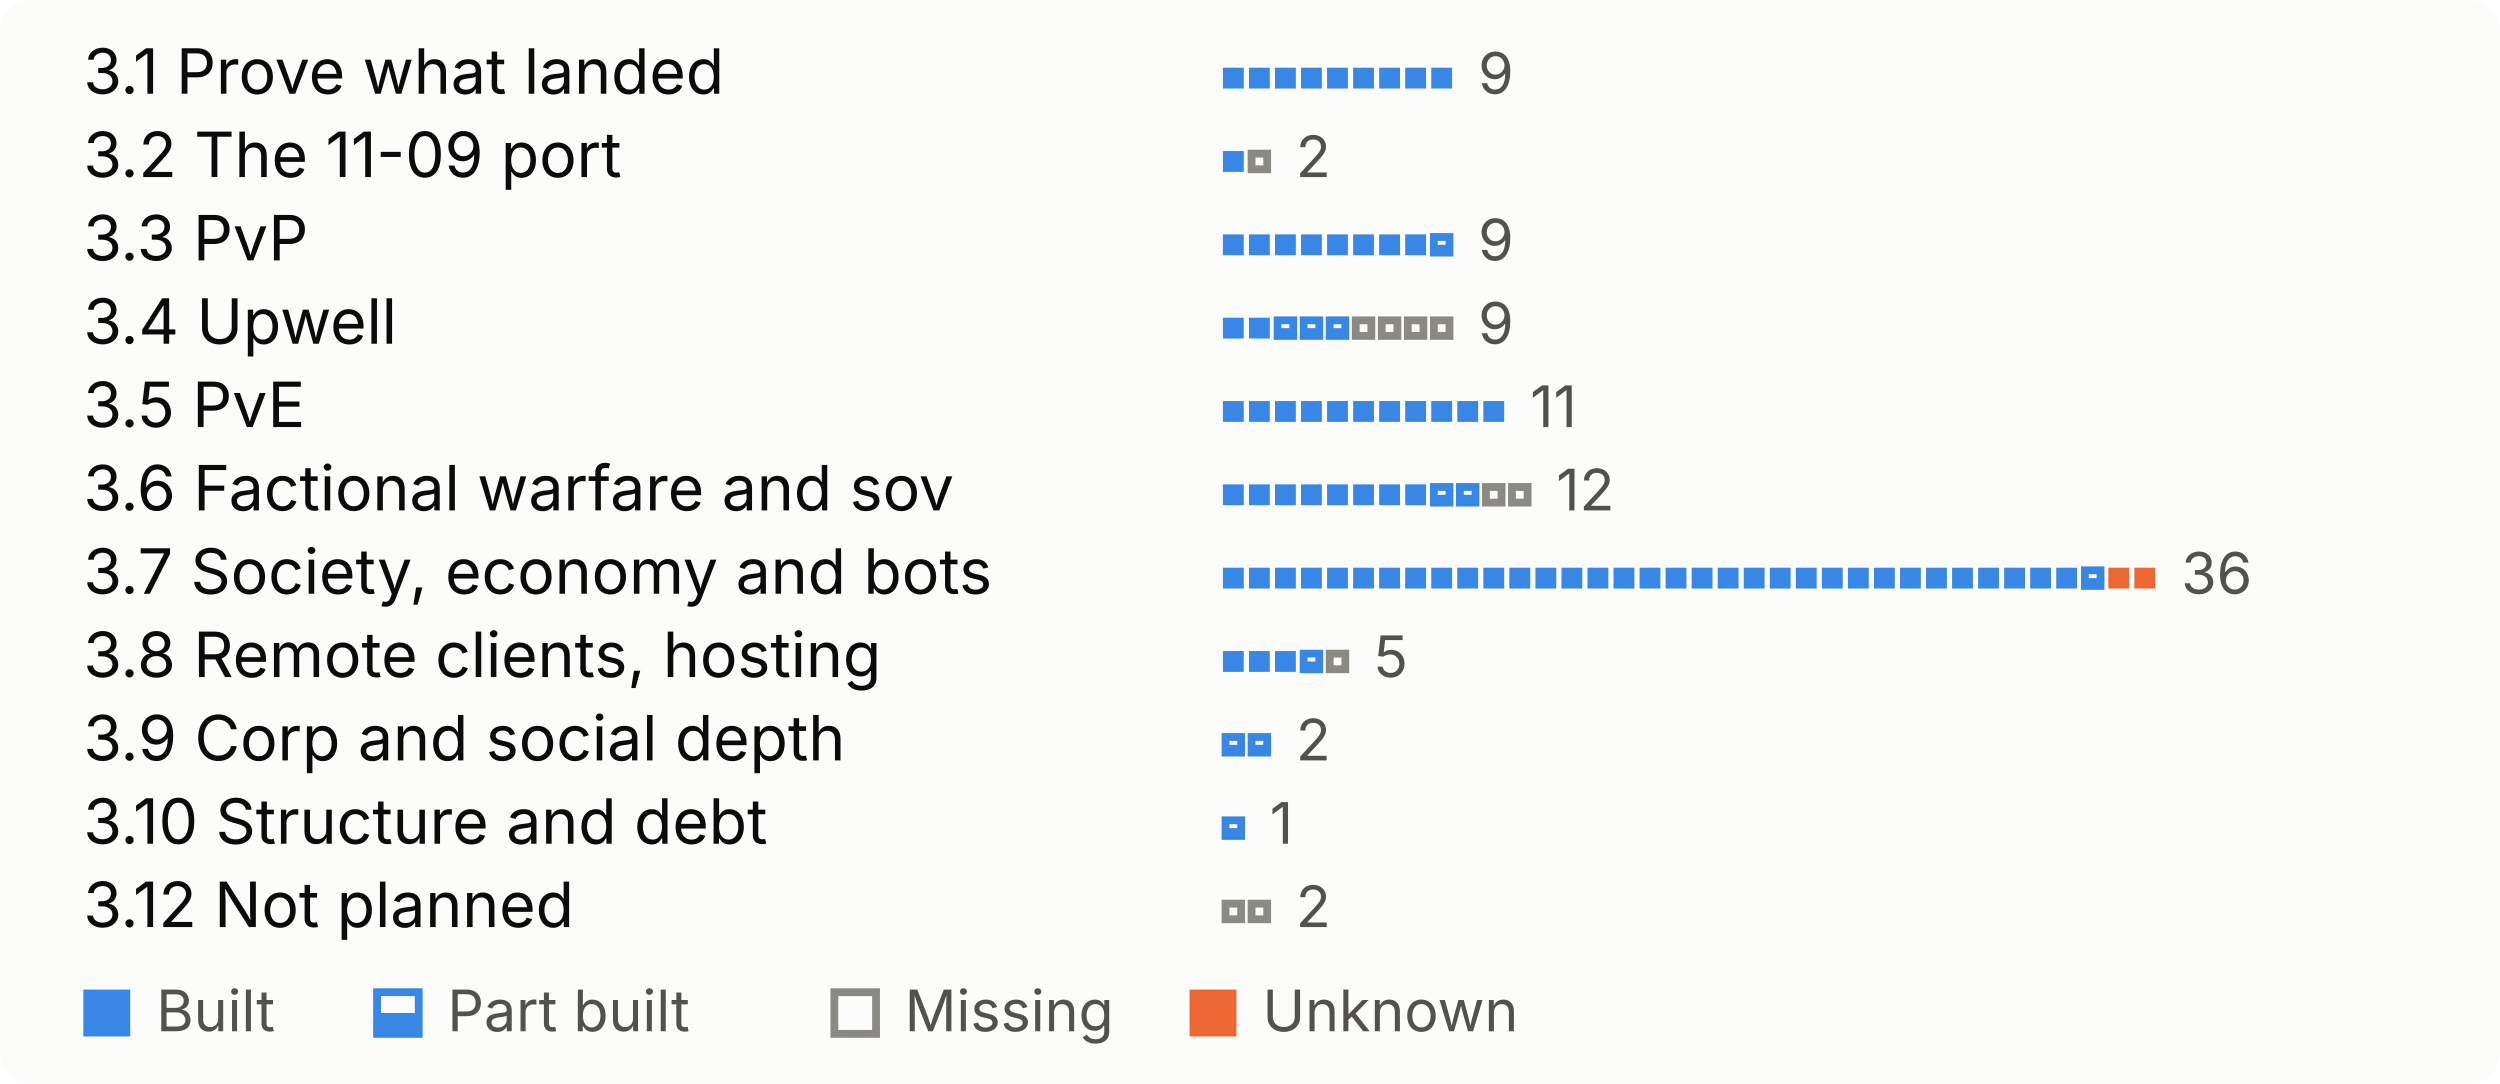
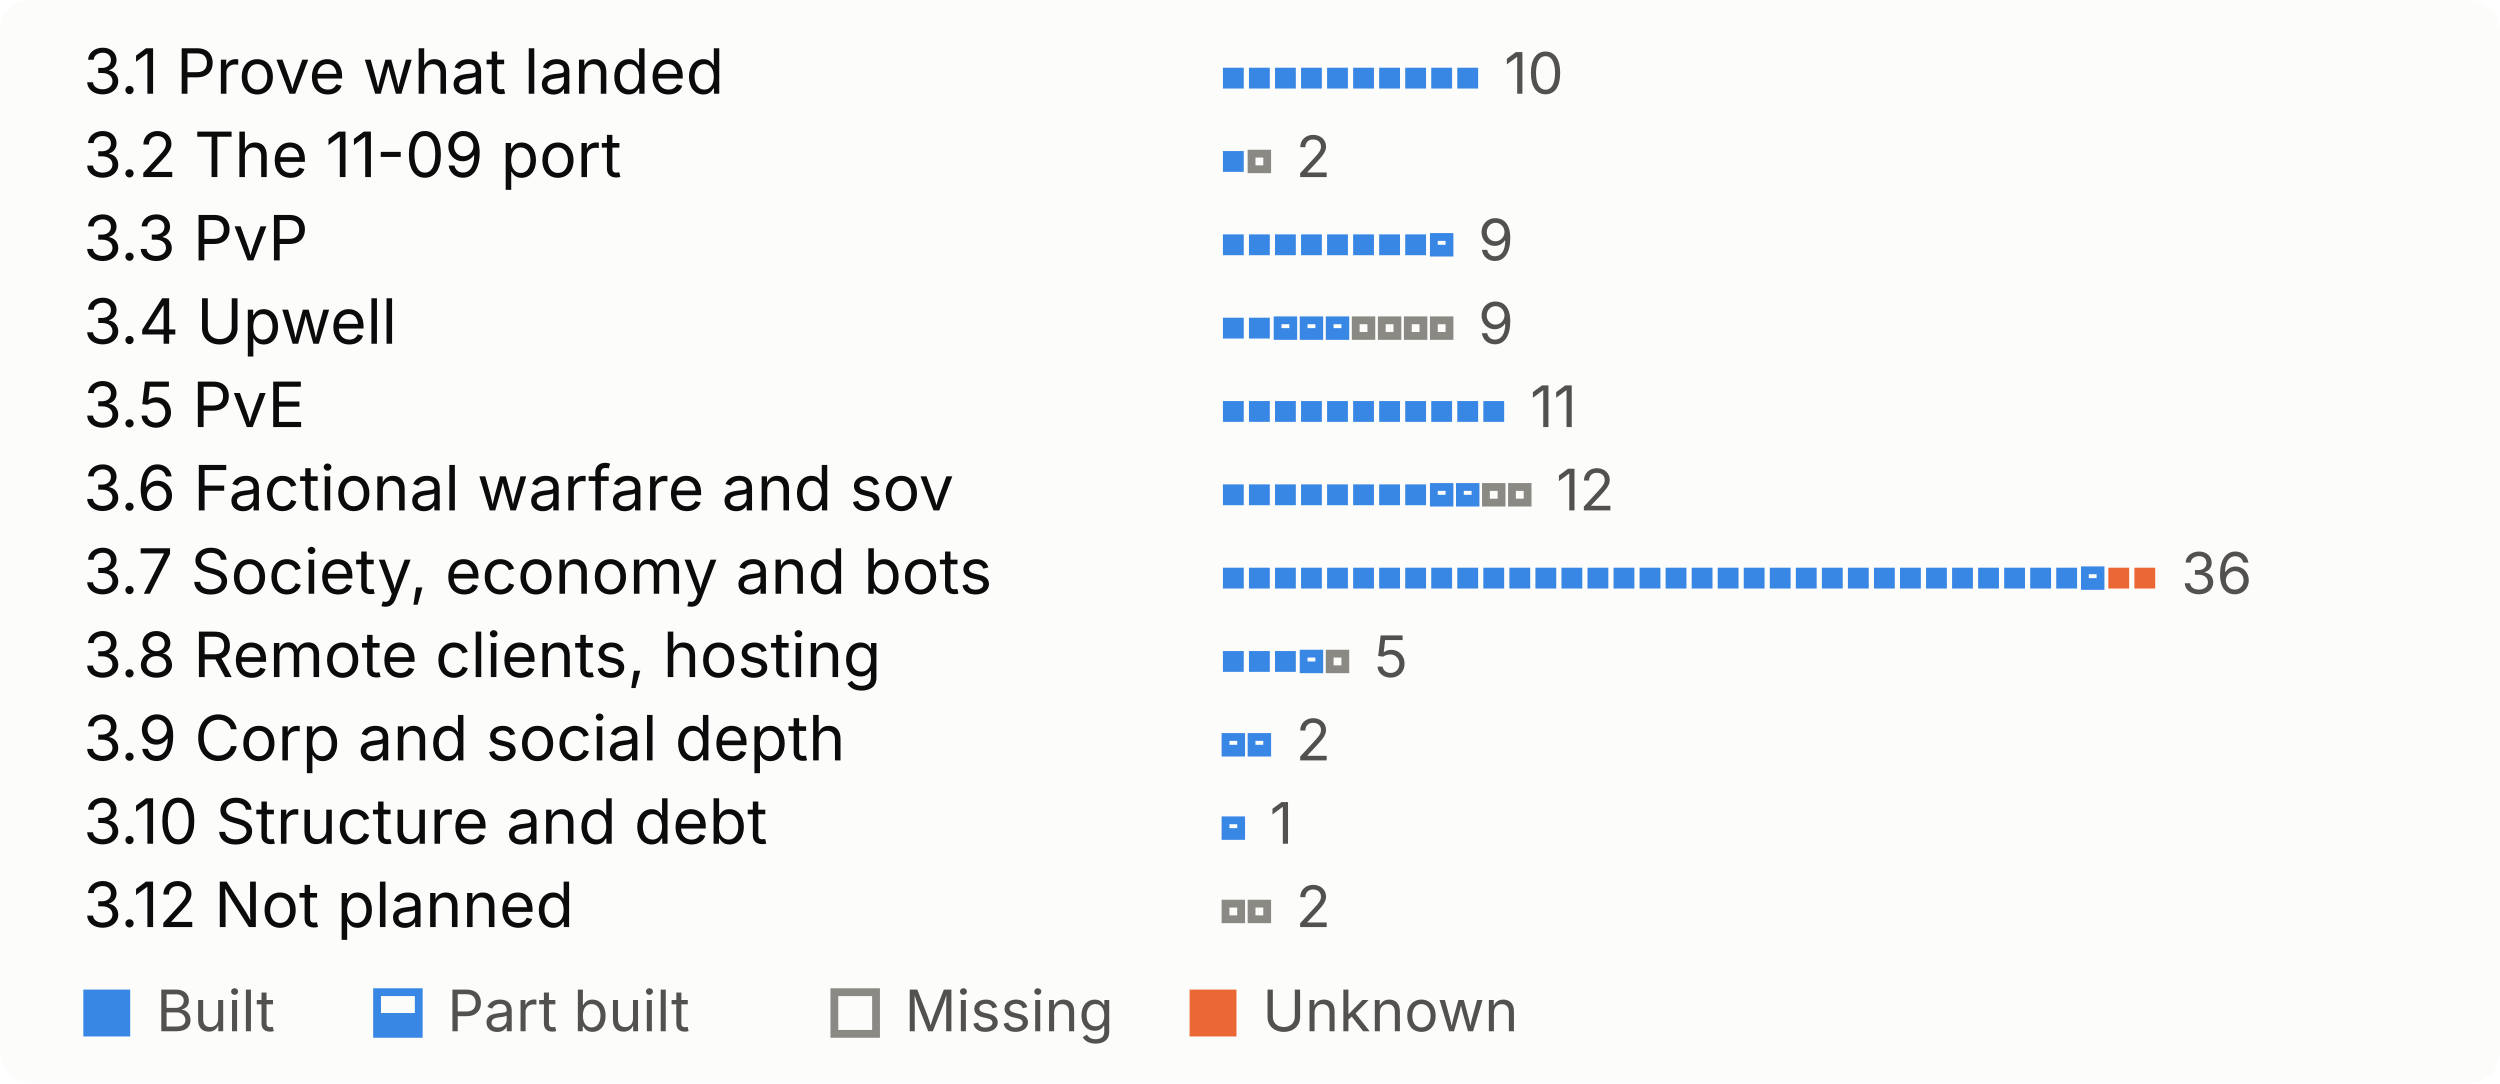
<svg xmlns="http://www.w3.org/2000/svg" width="480" height="208" viewBox="0 0 480 208" role="img" aria-label="What is left, by theme, one mark per open feature">
  <style>
.bg{fill:#fcfcfb}.t{fill:#0b0b0b}.s{fill:#52514e}.rule{fill:#e1e0d9}
.proved{fill:#184f95}.built{fill:#3987e5}.unknown{fill:#eb6834}
.part-o{fill:none;stroke:#3987e5;stroke-width:1.5}.part-f{fill:#3987e5}
.missing{fill:none;stroke:#8a8984;stroke-width:1.5}
.pass{fill:#184f95}.fail{fill:#eb6834}.none{fill:none;stroke:#8a8984;stroke-width:1.5}
@media (prefers-color-scheme:dark){
.bg{fill:#1a1a19}.t{fill:#f0efec}.s{fill:#c3c2b7}.rule{fill:#383835}
.proved{fill:#86b6ef}.built{fill:#3987e5}.unknown{fill:#d95926}
.part-o{stroke:#3987e5}.part-f{fill:#3987e5}
.missing{stroke:#8d8c85}
.pass{fill:#86b6ef}.fail{fill:#d95926}.none{stroke:#8d8c85}
}
text{font-family:system-ui,-apple-system,"Segoe UI",sans-serif;font-size:12px}
.big{font-size:26px;font-weight:600}.b{font-weight:600}.xs{font-size:11px}
</style>
  <rect width="480" height="208" rx="6" class="bg" />
  <text x="16.0" y="18.0" class="t">3.1 Prove what landed</text>
  <rect x="234.8" y="13.0" width="4" height="4" class="built" />
  <rect x="239.8" y="13.0" width="4" height="4" class="built" />
  <rect x="244.8" y="13.0" width="4" height="4" class="built" />
  <rect x="249.8" y="13.0" width="4" height="4" class="built" />
  <rect x="254.8" y="13.0" width="4" height="4" class="built" />
  <rect x="259.8" y="13.0" width="4" height="4" class="built" />
  <rect x="264.8" y="13.0" width="4" height="4" class="built" />
  <rect x="269.8" y="13.0" width="4" height="4" class="built" />
  <rect x="274.8" y="13.0" width="4" height="4" class="built" />
-   <text x="283.8" y="18.0" class="s xs">9</text>
+   <rect x="279.8" y="13.0" width="4" height="4" class="built" />
+   <text x="288.8" y="18.0" class="s xs">10</text>
  <text x="16.0" y="34.0" class="t">3.2 The 11-09 port</text>
  <rect x="234.8" y="29.0" width="4" height="4" class="built" />
  <rect x="240.3" y="29.5" width="3" height="3" fill="none" class="missing" />
  <text x="248.8" y="34.0" class="s xs">2</text>
  <text x="16.0" y="50.0" class="t">3.3 PvP</text>
  <rect x="234.8" y="45.0" width="4" height="4" class="built" />
  <rect x="239.8" y="45.0" width="4" height="4" class="built" />
  <rect x="244.8" y="45.0" width="4" height="4" class="built" />
  <rect x="249.8" y="45.0" width="4" height="4" class="built" />
  <rect x="254.8" y="45.0" width="4" height="4" class="built" />
  <rect x="259.8" y="45.0" width="4" height="4" class="built" />
  <rect x="264.8" y="45.0" width="4" height="4" class="built" />
  <rect x="269.8" y="45.0" width="4" height="4" class="built" />
  <rect x="275.3" y="45.5" width="3" height="3" fill="none" class="part-o" />
  <rect x="274.8" y="47.0" width="4" height="2.0" class="part-f" />
  <text x="283.8" y="50.0" class="s xs">9</text>
  <text x="16.0" y="66.0" class="t">3.4 Upwell</text>
  <rect x="234.8" y="61.0" width="4" height="4" class="built" />
  <rect x="239.8" y="61.0" width="4" height="4" class="built" />
  <rect x="245.3" y="61.5" width="3" height="3" fill="none" class="part-o" />
  <rect x="244.8" y="63.0" width="4" height="2.0" class="part-f" />
  <rect x="250.3" y="61.5" width="3" height="3" fill="none" class="part-o" />
  <rect x="249.8" y="63.0" width="4" height="2.0" class="part-f" />
  <rect x="255.3" y="61.5" width="3" height="3" fill="none" class="part-o" />
  <rect x="254.8" y="63.0" width="4" height="2.0" class="part-f" />
  <rect x="260.3" y="61.5" width="3" height="3" fill="none" class="missing" />
  <rect x="265.3" y="61.5" width="3" height="3" fill="none" class="missing" />
  <rect x="270.3" y="61.5" width="3" height="3" fill="none" class="missing" />
  <rect x="275.3" y="61.5" width="3" height="3" fill="none" class="missing" />
  <text x="283.8" y="66.0" class="s xs">9</text>
  <text x="16.0" y="82.0" class="t">3.5 PvE</text>
  <rect x="234.8" y="77.0" width="4" height="4" class="built" />
  <rect x="239.8" y="77.0" width="4" height="4" class="built" />
  <rect x="244.8" y="77.0" width="4" height="4" class="built" />
  <rect x="249.8" y="77.0" width="4" height="4" class="built" />
  <rect x="254.8" y="77.0" width="4" height="4" class="built" />
  <rect x="259.8" y="77.0" width="4" height="4" class="built" />
  <rect x="264.8" y="77.0" width="4" height="4" class="built" />
  <rect x="269.8" y="77.0" width="4" height="4" class="built" />
  <rect x="274.8" y="77.0" width="4" height="4" class="built" />
  <rect x="279.8" y="77.0" width="4" height="4" class="built" />
  <rect x="284.8" y="77.0" width="4" height="4" class="built" />
  <text x="293.8" y="82.0" class="s xs">11</text>
  <text x="16.0" y="98.0" class="t">3.6 Factional warfare and sov</text>
  <rect x="234.8" y="93.0" width="4" height="4" class="built" />
  <rect x="239.8" y="93.0" width="4" height="4" class="built" />
  <rect x="244.8" y="93.0" width="4" height="4" class="built" />
  <rect x="249.8" y="93.0" width="4" height="4" class="built" />
  <rect x="254.8" y="93.0" width="4" height="4" class="built" />
  <rect x="259.8" y="93.0" width="4" height="4" class="built" />
  <rect x="264.8" y="93.0" width="4" height="4" class="built" />
  <rect x="269.8" y="93.0" width="4" height="4" class="built" />
  <rect x="275.3" y="93.5" width="3" height="3" fill="none" class="part-o" />
  <rect x="274.8" y="95.0" width="4" height="2.0" class="part-f" />
  <rect x="280.3" y="93.5" width="3" height="3" fill="none" class="part-o" />
  <rect x="279.8" y="95.0" width="4" height="2.0" class="part-f" />
  <rect x="285.3" y="93.5" width="3" height="3" fill="none" class="missing" />
  <rect x="290.3" y="93.5" width="3" height="3" fill="none" class="missing" />
  <text x="298.8" y="98.0" class="s xs">12</text>
  <text x="16.0" y="114.0" class="t">3.7 Society, economy and bots</text>
  <rect x="234.8" y="109.0" width="4" height="4" class="built" />
  <rect x="239.8" y="109.0" width="4" height="4" class="built" />
  <rect x="244.8" y="109.0" width="4" height="4" class="built" />
  <rect x="249.8" y="109.0" width="4" height="4" class="built" />
  <rect x="254.8" y="109.0" width="4" height="4" class="built" />
  <rect x="259.8" y="109.0" width="4" height="4" class="built" />
  <rect x="264.8" y="109.0" width="4" height="4" class="built" />
  <rect x="269.8" y="109.0" width="4" height="4" class="built" />
  <rect x="274.8" y="109.0" width="4" height="4" class="built" />
  <rect x="279.8" y="109.0" width="4" height="4" class="built" />
  <rect x="284.8" y="109.0" width="4" height="4" class="built" />
  <rect x="289.8" y="109.0" width="4" height="4" class="built" />
  <rect x="294.8" y="109.0" width="4" height="4" class="built" />
  <rect x="299.8" y="109.0" width="4" height="4" class="built" />
  <rect x="304.8" y="109.0" width="4" height="4" class="built" />
  <rect x="309.8" y="109.0" width="4" height="4" class="built" />
  <rect x="314.8" y="109.0" width="4" height="4" class="built" />
  <rect x="319.8" y="109.0" width="4" height="4" class="built" />
  <rect x="324.8" y="109.0" width="4" height="4" class="built" />
  <rect x="329.8" y="109.0" width="4" height="4" class="built" />
  <rect x="334.8" y="109.0" width="4" height="4" class="built" />
  <rect x="339.8" y="109.0" width="4" height="4" class="built" />
  <rect x="344.8" y="109.0" width="4" height="4" class="built" />
  <rect x="349.8" y="109.0" width="4" height="4" class="built" />
  <rect x="354.8" y="109.0" width="4" height="4" class="built" />
  <rect x="359.8" y="109.0" width="4" height="4" class="built" />
  <rect x="364.8" y="109.0" width="4" height="4" class="built" />
  <rect x="369.8" y="109.0" width="4" height="4" class="built" />
  <rect x="374.8" y="109.0" width="4" height="4" class="built" />
  <rect x="379.8" y="109.0" width="4" height="4" class="built" />
  <rect x="384.8" y="109.0" width="4" height="4" class="built" />
  <rect x="389.8" y="109.0" width="4" height="4" class="built" />
  <rect x="394.8" y="109.0" width="4" height="4" class="built" />
  <rect x="400.3" y="109.5" width="3" height="3" fill="none" class="part-o" />
  <rect x="399.8" y="111.0" width="4" height="2.0" class="part-f" />
  <rect x="404.8" y="109.0" width="4" height="4" class="unknown" />
  <rect x="409.8" y="109.0" width="4" height="4" class="unknown" />
  <text x="418.8" y="114.0" class="s xs">36</text>
  <text x="16.0" y="130.0" class="t">3.8 Remote clients, hosting</text>
  <rect x="234.8" y="125.0" width="4" height="4" class="built" />
  <rect x="239.8" y="125.0" width="4" height="4" class="built" />
  <rect x="244.8" y="125.0" width="4" height="4" class="built" />
  <rect x="250.3" y="125.5" width="3" height="3" fill="none" class="part-o" />
  <rect x="249.8" y="127.0" width="4" height="2.0" class="part-f" />
  <rect x="255.3" y="125.5" width="3" height="3" fill="none" class="missing" />
  <text x="263.8" y="130.0" class="s xs">5</text>
  <text x="16.0" y="146.0" class="t">3.9 Corp and social depth</text>
  <rect x="235.3" y="141.5" width="3" height="3" fill="none" class="part-o" />
  <rect x="234.8" y="143.0" width="4" height="2.0" class="part-f" />
  <rect x="240.3" y="141.5" width="3" height="3" fill="none" class="part-o" />
  <rect x="239.8" y="143.0" width="4" height="2.0" class="part-f" />
  <text x="248.8" y="146.0" class="s xs">2</text>
  <text x="16.0" y="162.0" class="t">3.10 Structure and debt</text>
  <rect x="235.3" y="157.5" width="3" height="3" fill="none" class="part-o" />
  <rect x="234.8" y="159.0" width="4" height="2.0" class="part-f" />
  <text x="243.8" y="162.0" class="s xs">1</text>
  <text x="16.0" y="178.0" class="t">3.12 Not planned</text>
  <rect x="235.3" y="173.5" width="3" height="3" fill="none" class="missing" />
  <rect x="240.3" y="173.5" width="3" height="3" fill="none" class="missing" />
  <text x="248.8" y="178.0" class="s xs">2</text>
  <rect x="16.0" y="190.0" width="9" height="9" class="built" />
  <text x="30.0" y="198.0" class="s xs">Built</text>
  <rect x="72.4" y="190.5" width="8" height="8" fill="none" class="part-o" />
  <rect x="71.9" y="194.5" width="9" height="4.5" class="part-f" />
  <text x="85.9" y="198.0" class="s xs">Part built</text>
  <rect x="160.2" y="190.5" width="8" height="8" fill="none" class="missing" />
  <text x="173.7" y="198.0" class="s xs">Missing</text>
  <rect x="228.4" y="190.0" width="9" height="9" class="unknown" />
  <text x="242.4" y="198.0" class="s xs">Unknown</text>
</svg>
